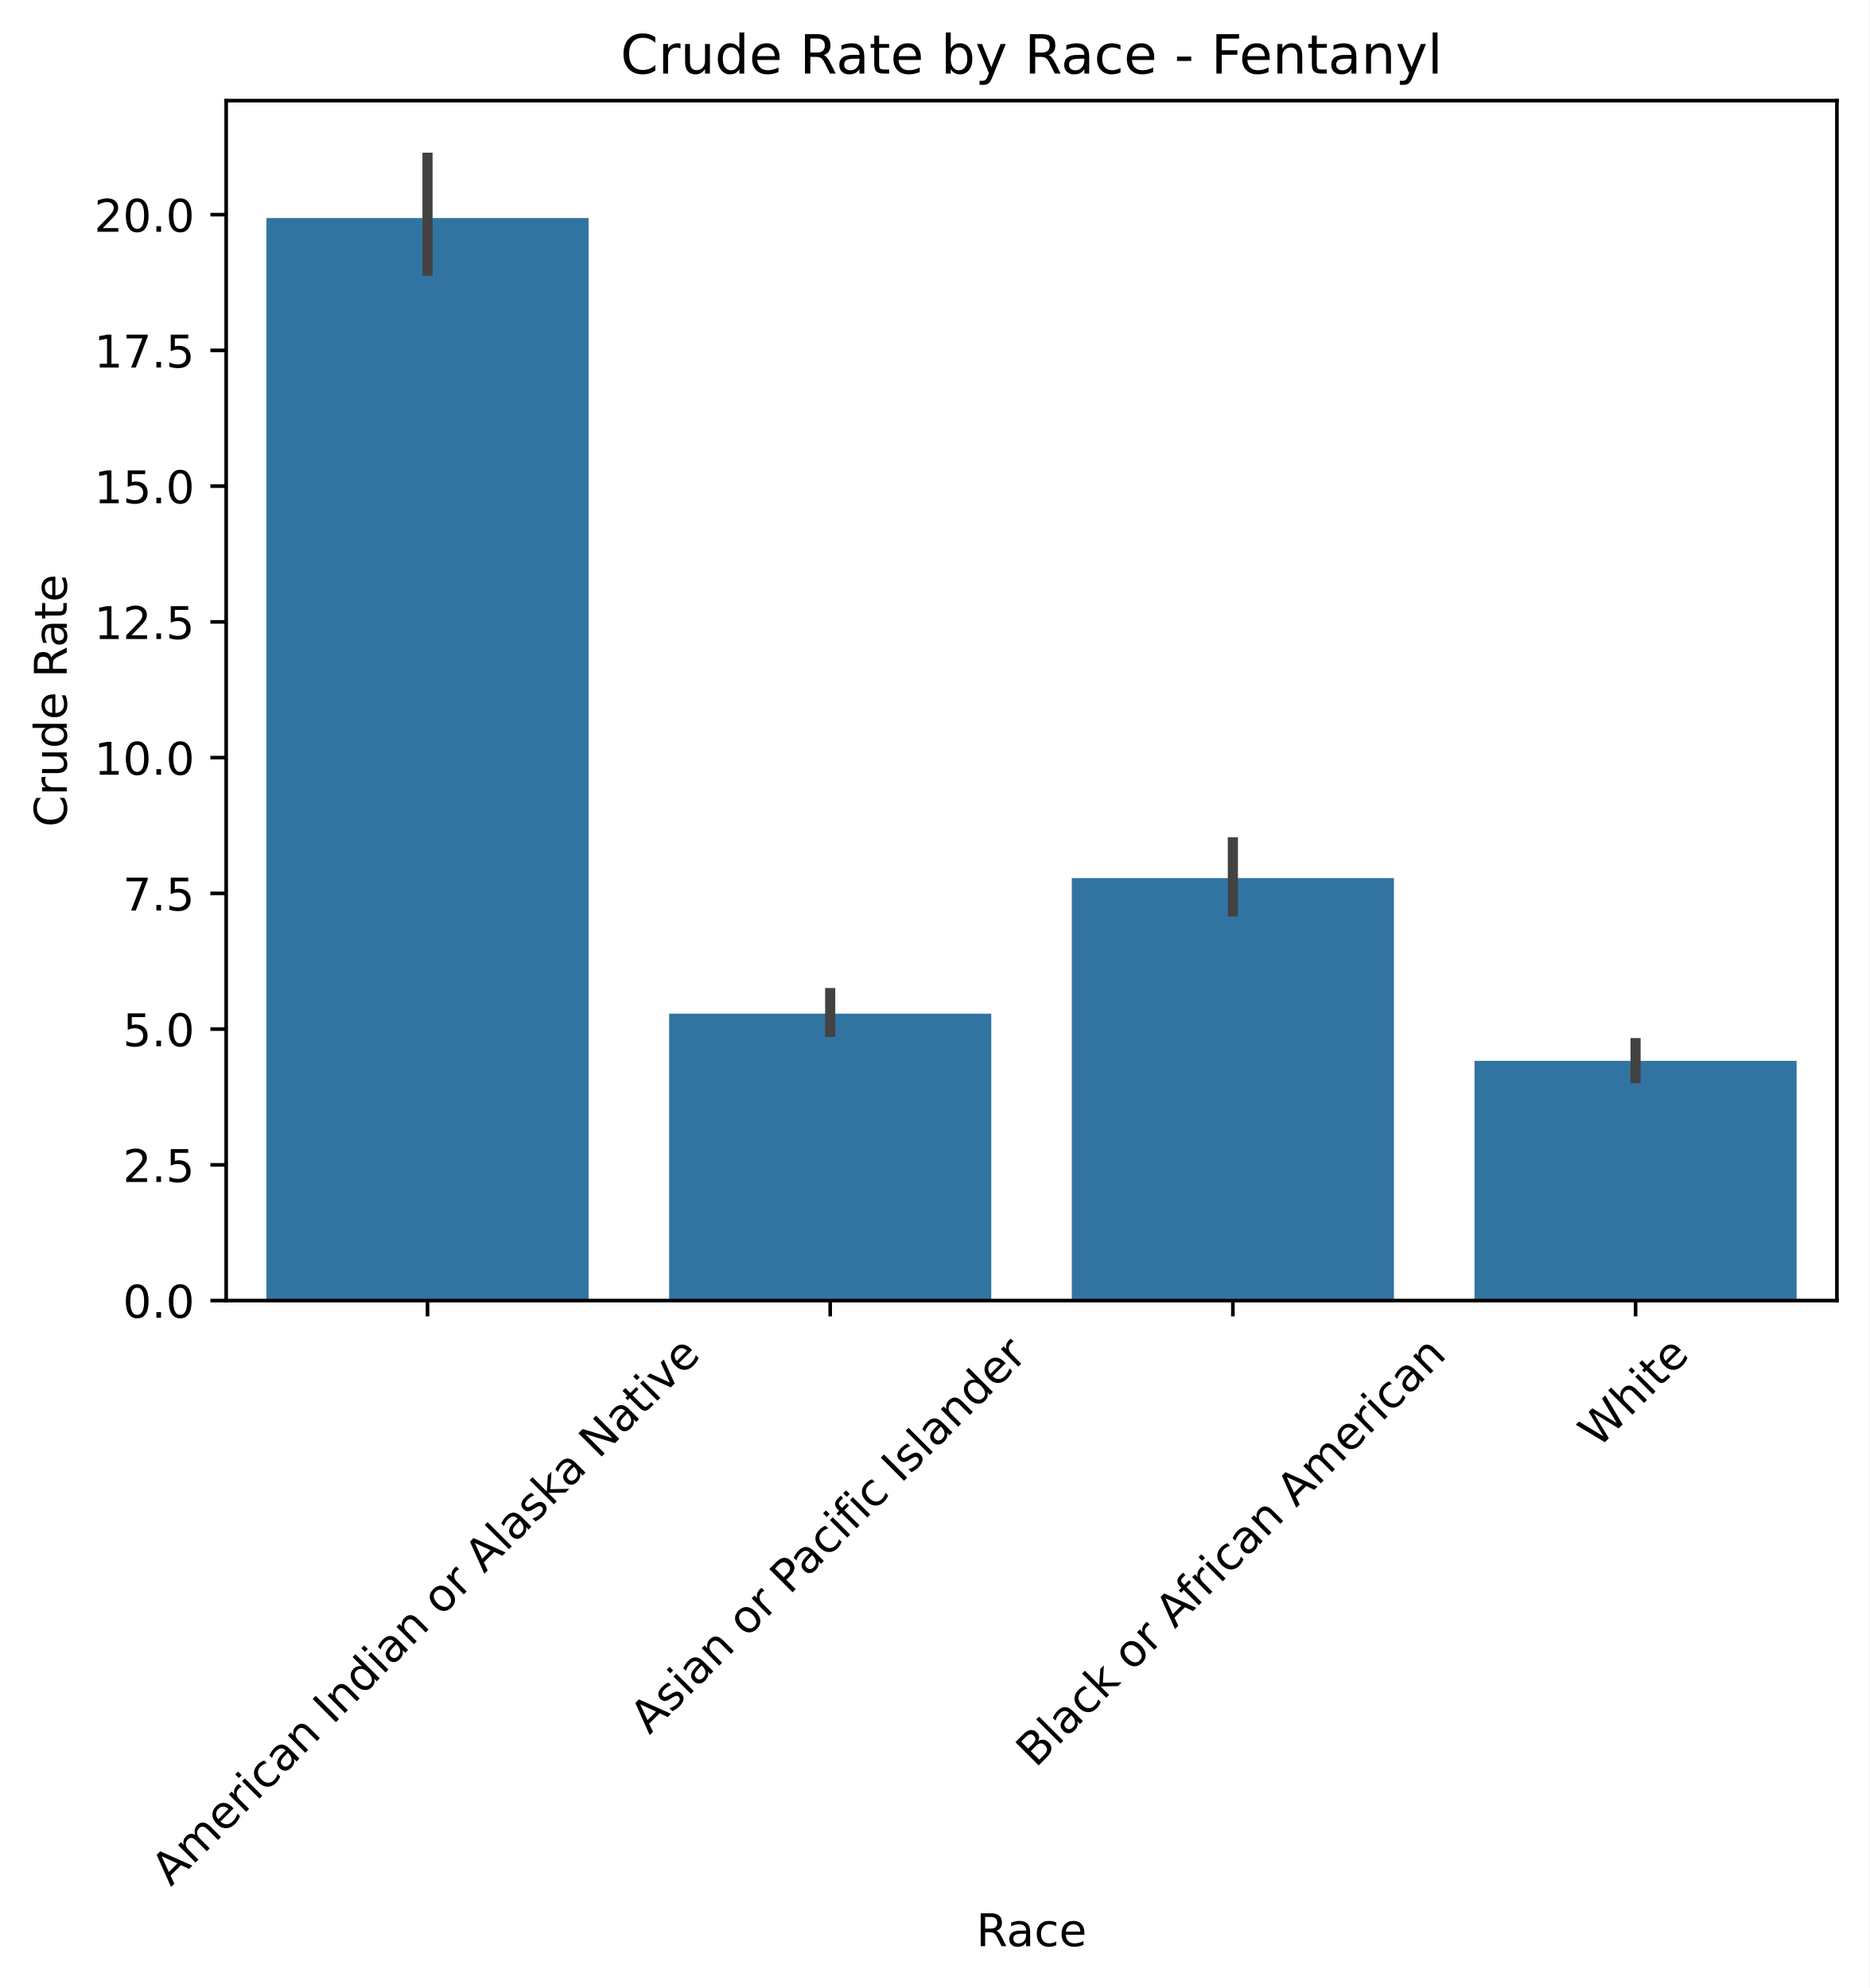
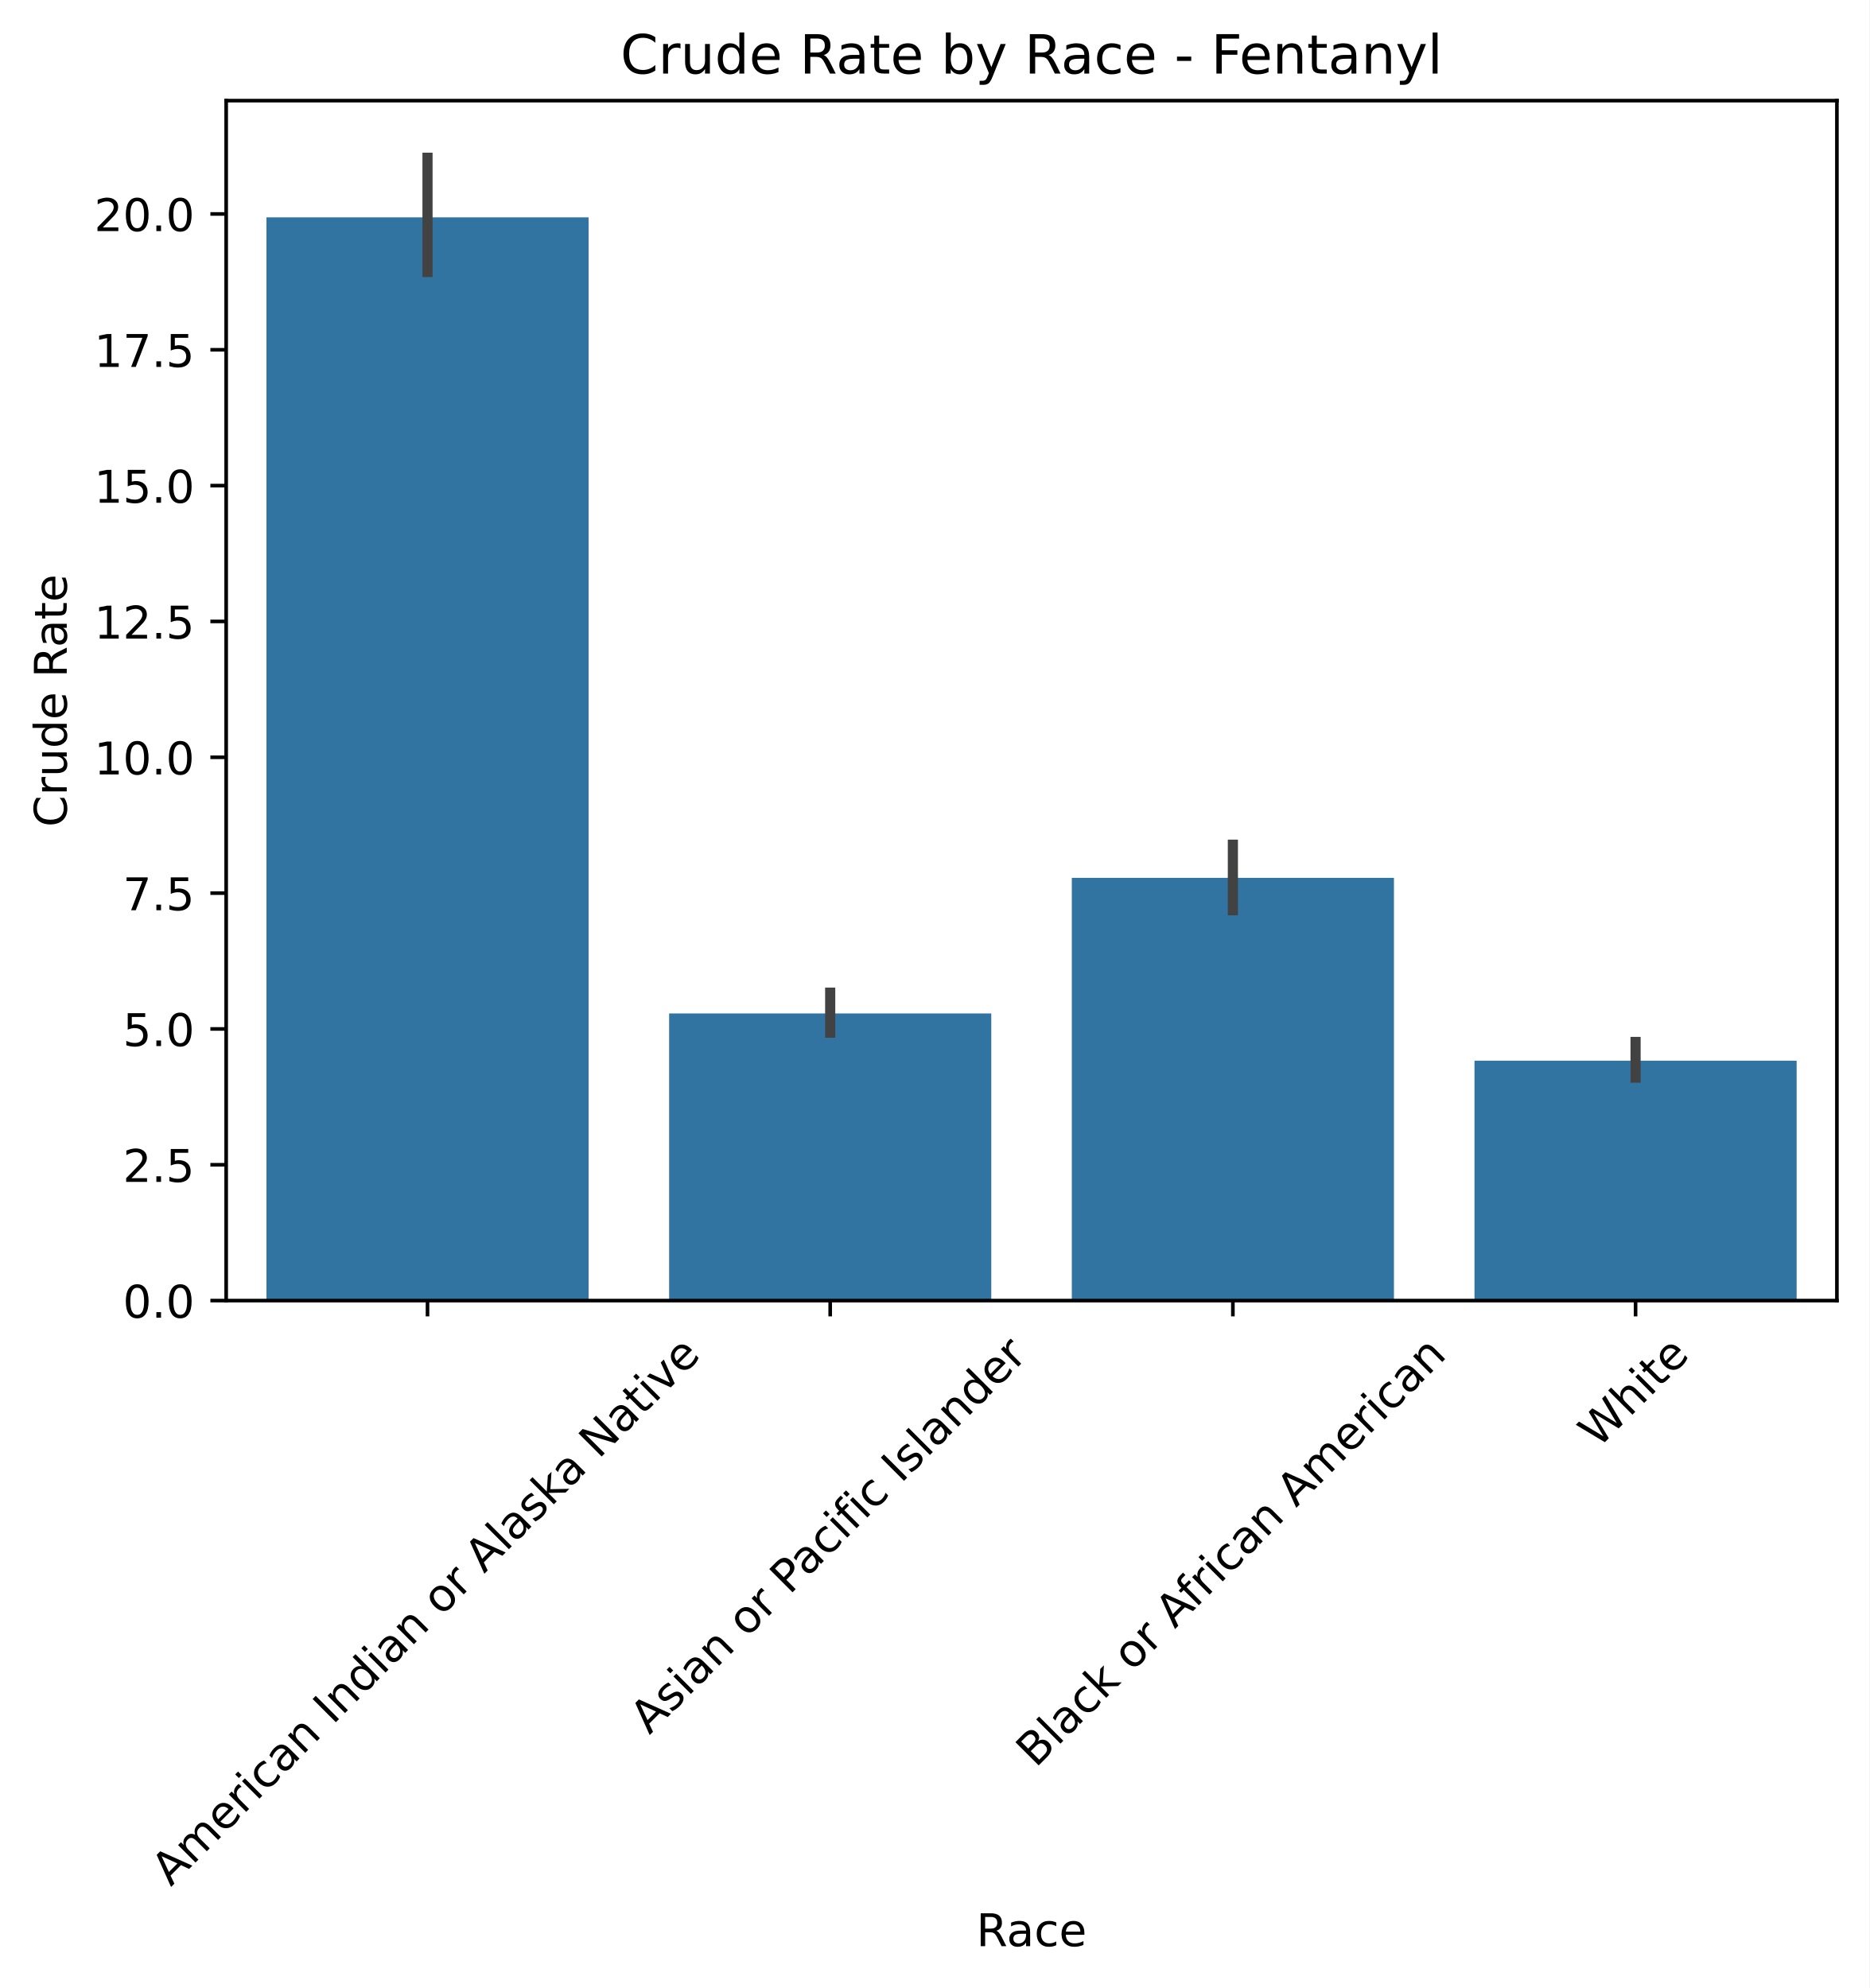
<svg xmlns="http://www.w3.org/2000/svg" xmlns:xlink="http://www.w3.org/1999/xlink" width="414.464pt" height="440.877pt" viewBox="0 0 414.464 440.877" version="1.1">
  <defs>
    <style type="text/css">*{stroke-linejoin: round; stroke-linecap: butt}</style>
  </defs>
  <g id="figure_1">
    <g id="patch_1">
      <path d="M 0 440.877  L 414.464 440.877  L 414.464 0  L 0 0  z " style="fill: #ffffff" />
    </g>
    <g id="axes_1">
      <g id="patch_2">
        <path d="M 50.144 288.43  L 407.264 288.43  L 407.264 22.318  L 50.144 22.318  z " style="fill: #ffffff" />
      </g>
      <g id="patch_3">
-         <path d="M 59.072 288.43  L 130.496 288.43  L 130.496 48.358  L 59.072 48.358  z " clip-path="url(#p40fa529af4)" style="fill: #3274a1" />
+         <path d="M 59.072 288.43  L 130.496 288.43  L 130.496 48.206  L 59.072 48.206  z " clip-path="url(#pf26864b22c)" style="fill: #3274a1" />
      </g>
      <g id="patch_4">
-         <path d="M 148.352 288.43  L 219.776 288.43  L 219.776 224.796  L 148.352 224.796  z " clip-path="url(#p40fa529af4)" style="fill: #3274a1" />
+         <path d="M 148.352 288.43  L 219.776 288.43  L 219.776 224.756  L 148.352 224.756  z " clip-path="url(#pf26864b22c)" style="fill: #3274a1" />
      </g>
      <g id="patch_5">
-         <path d="M 237.632 288.43  L 309.056 288.43  L 309.056 194.739  L 237.632 194.739  z " clip-path="url(#p40fa529af4)" style="fill: #3274a1" />
+         <path d="M 237.632 288.43  L 309.056 288.43  L 309.056 194.68  L 237.632 194.68  z " clip-path="url(#pf26864b22c)" style="fill: #3274a1" />
      </g>
      <g id="patch_6">
-         <path d="M 326.912 288.43  L 398.336 288.43  L 398.336 235.265  L 326.912 235.265  z " clip-path="url(#p40fa529af4)" style="fill: #3274a1" />
+         <path d="M 326.912 288.43  L 398.336 288.43  L 398.336 235.231  L 326.912 235.231  z " clip-path="url(#pf26864b22c)" style="fill: #3274a1" />
      </g>
      <g id="matplotlib.axis_1">
        <g id="xtick_1">
          <g id="line2d_1">
            <defs>
-               <path id="mf0b7385cb2" d="M 0 0  L 0 3.5  " style="stroke: #000000; stroke-width: 0.8" />
+               <path id="m2d016a926b" d="M 0 0  L 0 3.5  " style="stroke: #000000; stroke-width: 0.8" />
            </defs>
            <g>
-               <use xlink:href="#mf0b7385cb2" x="94.784" y="288.43" style="stroke: #000000; stroke-width: 0.8" />
+               <use xlink:href="#m2d016a926b" x="94.784" y="288.43" style="stroke: #000000; stroke-width: 0.8" />
            </g>
          </g>
          <g id="text_1">
            <g transform="translate(37.87215 418.5286) rotate(-45) scale(0.1 -0.1)">
              <defs>
                <path id="DejaVuSans-41" d="M 2188 4044  L 1331 1722  L 3047 1722  L 2188 4044  z M 1831 4666  L 2547 4666  L 4325 0  L 3669 0  L 3244 1197  L 1141 1197  L 716 0  L 50 0  L 1831 4666  z " transform="scale(0.015625)" />
                <path id="DejaVuSans-6d" d="M 3328 2828  Q 3544 3216 3844 3400  Q 4144 3584 4550 3584  Q 5097 3584 5394 3201  Q 5691 2819 5691 2113  L 5691 0  L 5113 0  L 5113 2094  Q 5113 2597 4934 2840  Q 4756 3084 4391 3084  Q 3944 3084 3684 2787  Q 3425 2491 3425 1978  L 3425 0  L 2847 0  L 2847 2094  Q 2847 2600 2669 2842  Q 2491 3084 2119 3084  Q 1678 3084 1418 2786  Q 1159 2488 1159 1978  L 1159 0  L 581 0  L 581 3500  L 1159 3500  L 1159 2956  Q 1356 3278 1631 3431  Q 1906 3584 2284 3584  Q 2666 3584 2933 3390  Q 3200 3197 3328 2828  z " transform="scale(0.015625)" />
                <path id="DejaVuSans-65" d="M 3597 1894  L 3597 1613  L 953 1613  Q 991 1019 1311 708  Q 1631 397 2203 397  Q 2534 397 2845 478  Q 3156 559 3463 722  L 3463 178  Q 3153 47 2828 -22  Q 2503 -91 2169 -91  Q 1331 -91 842 396  Q 353 884 353 1716  Q 353 2575 817 3079  Q 1281 3584 2069 3584  Q 2775 3584 3186 3129  Q 3597 2675 3597 1894  z M 3022 2063  Q 3016 2534 2758 2815  Q 2500 3097 2075 3097  Q 1594 3097 1305 2825  Q 1016 2553 972 2059  L 3022 2063  z " transform="scale(0.015625)" />
                <path id="DejaVuSans-72" d="M 2631 2963  Q 2534 3019 2420 3045  Q 2306 3072 2169 3072  Q 1681 3072 1420 2755  Q 1159 2438 1159 1844  L 1159 0  L 581 0  L 581 3500  L 1159 3500  L 1159 2956  Q 1341 3275 1631 3429  Q 1922 3584 2338 3584  Q 2397 3584 2469 3576  Q 2541 3569 2628 3553  L 2631 2963  z " transform="scale(0.015625)" />
                <path id="DejaVuSans-69" d="M 603 3500  L 1178 3500  L 1178 0  L 603 0  L 603 3500  z M 603 4863  L 1178 4863  L 1178 4134  L 603 4134  L 603 4863  z " transform="scale(0.015625)" />
                <path id="DejaVuSans-63" d="M 3122 3366  L 3122 2828  Q 2878 2963 2633 3030  Q 2388 3097 2138 3097  Q 1578 3097 1268 2742  Q 959 2388 959 1747  Q 959 1106 1268 751  Q 1578 397 2138 397  Q 2388 397 2633 464  Q 2878 531 3122 666  L 3122 134  Q 2881 22 2623 -34  Q 2366 -91 2075 -91  Q 1284 -91 818 406  Q 353 903 353 1747  Q 353 2603 823 3093  Q 1294 3584 2113 3584  Q 2378 3584 2631 3529  Q 2884 3475 3122 3366  z " transform="scale(0.015625)" />
                <path id="DejaVuSans-61" d="M 2194 1759  Q 1497 1759 1228 1600  Q 959 1441 959 1056  Q 959 750 1161 570  Q 1363 391 1709 391  Q 2188 391 2477 730  Q 2766 1069 2766 1631  L 2766 1759  L 2194 1759  z M 3341 1997  L 3341 0  L 2766 0  L 2766 531  Q 2569 213 2275 61  Q 1981 -91 1556 -91  Q 1019 -91 701 211  Q 384 513 384 1019  Q 384 1609 779 1909  Q 1175 2209 1959 2209  L 2766 2209  L 2766 2266  Q 2766 2663 2505 2880  Q 2244 3097 1772 3097  Q 1472 3097 1187 3025  Q 903 2953 641 2809  L 641 3341  Q 956 3463 1253 3523  Q 1550 3584 1831 3584  Q 2591 3584 2966 3190  Q 3341 2797 3341 1997  z " transform="scale(0.015625)" />
                <path id="DejaVuSans-6e" d="M 3513 2113  L 3513 0  L 2938 0  L 2938 2094  Q 2938 2591 2744 2837  Q 2550 3084 2163 3084  Q 1697 3084 1428 2787  Q 1159 2491 1159 1978  L 1159 0  L 581 0  L 581 3500  L 1159 3500  L 1159 2956  Q 1366 3272 1645 3428  Q 1925 3584 2291 3584  Q 2894 3584 3203 3211  Q 3513 2838 3513 2113  z " transform="scale(0.015625)" />
                <path id="DejaVuSans-20" transform="scale(0.015625)" />
                <path id="DejaVuSans-49" d="M 628 4666  L 1259 4666  L 1259 0  L 628 0  L 628 4666  z " transform="scale(0.015625)" />
                <path id="DejaVuSans-64" d="M 2906 2969  L 2906 4863  L 3481 4863  L 3481 0  L 2906 0  L 2906 525  Q 2725 213 2448 61  Q 2172 -91 1784 -91  Q 1150 -91 751 415  Q 353 922 353 1747  Q 353 2572 751 3078  Q 1150 3584 1784 3584  Q 2172 3584 2448 3432  Q 2725 3281 2906 2969  z M 947 1747  Q 947 1113 1208 752  Q 1469 391 1925 391  Q 2381 391 2643 752  Q 2906 1113 2906 1747  Q 2906 2381 2643 2742  Q 2381 3103 1925 3103  Q 1469 3103 1208 2742  Q 947 2381 947 1747  z " transform="scale(0.015625)" />
                <path id="DejaVuSans-6f" d="M 1959 3097  Q 1497 3097 1228 2736  Q 959 2375 959 1747  Q 959 1119 1226 758  Q 1494 397 1959 397  Q 2419 397 2687 759  Q 2956 1122 2956 1747  Q 2956 2369 2687 2733  Q 2419 3097 1959 3097  z M 1959 3584  Q 2709 3584 3137 3096  Q 3566 2609 3566 1747  Q 3566 888 3137 398  Q 2709 -91 1959 -91  Q 1206 -91 779 398  Q 353 888 353 1747  Q 353 2609 779 3096  Q 1206 3584 1959 3584  z " transform="scale(0.015625)" />
                <path id="DejaVuSans-6c" d="M 603 4863  L 1178 4863  L 1178 0  L 603 0  L 603 4863  z " transform="scale(0.015625)" />
                <path id="DejaVuSans-73" d="M 2834 3397  L 2834 2853  Q 2591 2978 2328 3040  Q 2066 3103 1784 3103  Q 1356 3103 1142 2972  Q 928 2841 928 2578  Q 928 2378 1081 2264  Q 1234 2150 1697 2047  L 1894 2003  Q 2506 1872 2764 1633  Q 3022 1394 3022 966  Q 3022 478 2636 193  Q 2250 -91 1575 -91  Q 1294 -91 989 -36  Q 684 19 347 128  L 347 722  Q 666 556 975 473  Q 1284 391 1588 391  Q 1994 391 2212 530  Q 2431 669 2431 922  Q 2431 1156 2273 1281  Q 2116 1406 1581 1522  L 1381 1569  Q 847 1681 609 1914  Q 372 2147 372 2553  Q 372 3047 722 3315  Q 1072 3584 1716 3584  Q 2034 3584 2315 3537  Q 2597 3491 2834 3397  z " transform="scale(0.015625)" />
                <path id="DejaVuSans-6b" d="M 581 4863  L 1159 4863  L 1159 1991  L 2875 3500  L 3609 3500  L 1753 1863  L 3688 0  L 2938 0  L 1159 1709  L 1159 0  L 581 0  L 581 4863  z " transform="scale(0.015625)" />
                <path id="DejaVuSans-4e" d="M 628 4666  L 1478 4666  L 3547 763  L 3547 4666  L 4159 4666  L 4159 0  L 3309 0  L 1241 3903  L 1241 0  L 628 0  L 628 4666  z " transform="scale(0.015625)" />
                <path id="DejaVuSans-74" d="M 1172 4494  L 1172 3500  L 2356 3500  L 2356 3053  L 1172 3053  L 1172 1153  Q 1172 725 1289 603  Q 1406 481 1766 481  L 2356 481  L 2356 0  L 1766 0  Q 1100 0 847 248  Q 594 497 594 1153  L 594 3053  L 172 3053  L 172 3500  L 594 3500  L 594 4494  L 1172 4494  z " transform="scale(0.015625)" />
                <path id="DejaVuSans-76" d="M 191 3500  L 800 3500  L 1894 563  L 2988 3500  L 3597 3500  L 2284 0  L 1503 0  L 191 3500  z " transform="scale(0.015625)" />
              </defs>
              <use xlink:href="#DejaVuSans-41" />
              <use xlink:href="#DejaVuSans-6d" x="68.408" />
              <use xlink:href="#DejaVuSans-65" x="165.82" />
              <use xlink:href="#DejaVuSans-72" x="227.344" />
              <use xlink:href="#DejaVuSans-69" x="268.457" />
              <use xlink:href="#DejaVuSans-63" x="296.24" />
              <use xlink:href="#DejaVuSans-61" x="351.221" />
              <use xlink:href="#DejaVuSans-6e" x="412.5" />
              <use xlink:href="#DejaVuSans-20" x="475.879" />
              <use xlink:href="#DejaVuSans-49" x="507.666" />
              <use xlink:href="#DejaVuSans-6e" x="537.158" />
              <use xlink:href="#DejaVuSans-64" x="600.537" />
              <use xlink:href="#DejaVuSans-69" x="664.014" />
              <use xlink:href="#DejaVuSans-61" x="691.797" />
              <use xlink:href="#DejaVuSans-6e" x="753.076" />
              <use xlink:href="#DejaVuSans-20" x="816.455" />
              <use xlink:href="#DejaVuSans-6f" x="848.242" />
              <use xlink:href="#DejaVuSans-72" x="909.424" />
              <use xlink:href="#DejaVuSans-20" x="950.537" />
              <use xlink:href="#DejaVuSans-41" x="982.324" />
              <use xlink:href="#DejaVuSans-6c" x="1050.732" />
              <use xlink:href="#DejaVuSans-61" x="1078.516" />
              <use xlink:href="#DejaVuSans-73" x="1139.795" />
              <use xlink:href="#DejaVuSans-6b" x="1191.895" />
              <use xlink:href="#DejaVuSans-61" x="1248.055" />
              <use xlink:href="#DejaVuSans-20" x="1309.334" />
              <use xlink:href="#DejaVuSans-4e" x="1341.121" />
              <use xlink:href="#DejaVuSans-61" x="1415.926" />
              <use xlink:href="#DejaVuSans-74" x="1477.205" />
              <use xlink:href="#DejaVuSans-69" x="1516.414" />
              <use xlink:href="#DejaVuSans-76" x="1544.197" />
              <use xlink:href="#DejaVuSans-65" x="1603.377" />
            </g>
          </g>
        </g>
        <g id="xtick_2">
          <g id="line2d_2">
            <g>
-               <use xlink:href="#mf0b7385cb2" x="184.064" y="288.43" style="stroke: #000000; stroke-width: 0.8" />
+               <use xlink:href="#m2d016a926b" x="184.064" y="288.43" style="stroke: #000000; stroke-width: 0.8" />
            </g>
          </g>
          <g id="text_2">
            <g transform="translate(143.9934 384.846) rotate(-45) scale(0.1 -0.1)">
              <defs>
                <path id="DejaVuSans-50" d="M 1259 4147  L 1259 2394  L 2053 2394  Q 2494 2394 2734 2622  Q 2975 2850 2975 3272  Q 2975 3691 2734 3919  Q 2494 4147 2053 4147  L 1259 4147  z M 628 4666  L 2053 4666  Q 2838 4666 3239 4311  Q 3641 3956 3641 3272  Q 3641 2581 3239 2228  Q 2838 1875 2053 1875  L 1259 1875  L 1259 0  L 628 0  L 628 4666  z " transform="scale(0.015625)" />
                <path id="DejaVuSans-66" d="M 2375 4863  L 2375 4384  L 1825 4384  Q 1516 4384 1395 4259  Q 1275 4134 1275 3809  L 1275 3500  L 2222 3500  L 2222 3053  L 1275 3053  L 1275 0  L 697 0  L 697 3053  L 147 3053  L 147 3500  L 697 3500  L 697 3744  Q 697 4328 969 4595  Q 1241 4863 1831 4863  L 2375 4863  z " transform="scale(0.015625)" />
              </defs>
              <use xlink:href="#DejaVuSans-41" />
              <use xlink:href="#DejaVuSans-73" x="68.408" />
              <use xlink:href="#DejaVuSans-69" x="120.508" />
              <use xlink:href="#DejaVuSans-61" x="148.291" />
              <use xlink:href="#DejaVuSans-6e" x="209.57" />
              <use xlink:href="#DejaVuSans-20" x="272.949" />
              <use xlink:href="#DejaVuSans-6f" x="304.736" />
              <use xlink:href="#DejaVuSans-72" x="365.918" />
              <use xlink:href="#DejaVuSans-20" x="407.031" />
              <use xlink:href="#DejaVuSans-50" x="438.818" />
              <use xlink:href="#DejaVuSans-61" x="494.621" />
              <use xlink:href="#DejaVuSans-63" x="555.9" />
              <use xlink:href="#DejaVuSans-69" x="610.881" />
              <use xlink:href="#DejaVuSans-66" x="638.664" />
              <use xlink:href="#DejaVuSans-69" x="673.869" />
              <use xlink:href="#DejaVuSans-63" x="701.652" />
              <use xlink:href="#DejaVuSans-20" x="756.633" />
              <use xlink:href="#DejaVuSans-49" x="788.42" />
              <use xlink:href="#DejaVuSans-73" x="817.912" />
              <use xlink:href="#DejaVuSans-6c" x="870.012" />
              <use xlink:href="#DejaVuSans-61" x="897.795" />
              <use xlink:href="#DejaVuSans-6e" x="959.074" />
              <use xlink:href="#DejaVuSans-64" x="1022.453" />
              <use xlink:href="#DejaVuSans-65" x="1085.93" />
              <use xlink:href="#DejaVuSans-72" x="1147.453" />
            </g>
          </g>
        </g>
        <g id="xtick_3">
          <g id="line2d_3">
            <g>
-               <use xlink:href="#mf0b7385cb2" x="273.344" y="288.43" style="stroke: #000000; stroke-width: 0.8" />
+               <use xlink:href="#m2d016a926b" x="273.344" y="288.43" style="stroke: #000000; stroke-width: 0.8" />
            </g>
          </g>
          <g id="text_3">
            <g transform="translate(229.5948 392.2032) rotate(-45) scale(0.1 -0.1)">
              <defs>
                <path id="DejaVuSans-42" d="M 1259 2228  L 1259 519  L 2272 519  Q 2781 519 3026 730  Q 3272 941 3272 1375  Q 3272 1813 3026 2020  Q 2781 2228 2272 2228  L 1259 2228  z M 1259 4147  L 1259 2741  L 2194 2741  Q 2656 2741 2882 2914  Q 3109 3088 3109 3444  Q 3109 3797 2882 3972  Q 2656 4147 2194 4147  L 1259 4147  z M 628 4666  L 2241 4666  Q 2963 4666 3353 4366  Q 3744 4066 3744 3513  Q 3744 3084 3544 2831  Q 3344 2578 2956 2516  Q 3422 2416 3680 2098  Q 3938 1781 3938 1306  Q 3938 681 3513 340  Q 3088 0 2303 0  L 628 0  L 628 4666  z " transform="scale(0.015625)" />
              </defs>
              <use xlink:href="#DejaVuSans-42" />
              <use xlink:href="#DejaVuSans-6c" x="68.604" />
              <use xlink:href="#DejaVuSans-61" x="96.387" />
              <use xlink:href="#DejaVuSans-63" x="157.666" />
              <use xlink:href="#DejaVuSans-6b" x="212.646" />
              <use xlink:href="#DejaVuSans-20" x="270.557" />
              <use xlink:href="#DejaVuSans-6f" x="302.344" />
              <use xlink:href="#DejaVuSans-72" x="363.525" />
              <use xlink:href="#DejaVuSans-20" x="404.639" />
              <use xlink:href="#DejaVuSans-41" x="436.426" />
              <use xlink:href="#DejaVuSans-66" x="501.209" />
              <use xlink:href="#DejaVuSans-72" x="536.414" />
              <use xlink:href="#DejaVuSans-69" x="577.527" />
              <use xlink:href="#DejaVuSans-63" x="605.311" />
              <use xlink:href="#DejaVuSans-61" x="660.291" />
              <use xlink:href="#DejaVuSans-6e" x="721.57" />
              <use xlink:href="#DejaVuSans-20" x="784.949" />
              <use xlink:href="#DejaVuSans-41" x="816.736" />
              <use xlink:href="#DejaVuSans-6d" x="885.145" />
              <use xlink:href="#DejaVuSans-65" x="982.557" />
              <use xlink:href="#DejaVuSans-72" x="1044.08" />
              <use xlink:href="#DejaVuSans-69" x="1085.193" />
              <use xlink:href="#DejaVuSans-63" x="1112.977" />
              <use xlink:href="#DejaVuSans-61" x="1167.957" />
              <use xlink:href="#DejaVuSans-6e" x="1229.236" />
            </g>
          </g>
        </g>
        <g id="xtick_4">
          <g id="line2d_4">
            <g>
-               <use xlink:href="#mf0b7385cb2" x="362.624" y="288.43" style="stroke: #000000; stroke-width: 0.8" />
+               <use xlink:href="#m2d016a926b" x="362.624" y="288.43" style="stroke: #000000; stroke-width: 0.8" />
            </g>
          </g>
          <g id="text_4">
            <g transform="translate(354.2948 321.3633) rotate(-45) scale(0.1 -0.1)">
              <defs>
                <path id="DejaVuSans-57" d="M 213 4666  L 850 4666  L 1831 722  L 2809 4666  L 3519 4666  L 4500 722  L 5478 4666  L 6119 4666  L 4947 0  L 4153 0  L 3169 4050  L 2175 0  L 1381 0  L 213 4666  z " transform="scale(0.015625)" />
                <path id="DejaVuSans-68" d="M 3513 2113  L 3513 0  L 2938 0  L 2938 2094  Q 2938 2591 2744 2837  Q 2550 3084 2163 3084  Q 1697 3084 1428 2787  Q 1159 2491 1159 1978  L 1159 0  L 581 0  L 581 4863  L 1159 4863  L 1159 2956  Q 1366 3272 1645 3428  Q 1925 3584 2291 3584  Q 2894 3584 3203 3211  Q 3513 2838 3513 2113  z " transform="scale(0.015625)" />
              </defs>
              <use xlink:href="#DejaVuSans-57" />
              <use xlink:href="#DejaVuSans-68" x="98.877" />
              <use xlink:href="#DejaVuSans-69" x="162.256" />
              <use xlink:href="#DejaVuSans-74" x="190.039" />
              <use xlink:href="#DejaVuSans-65" x="229.248" />
            </g>
          </g>
        </g>
        <g id="text_5">
          <g transform="translate(216.4522 431.5976) scale(0.1 -0.1)">
            <defs>
              <path id="DejaVuSans-52" d="M 2841 2188  Q 3044 2119 3236 1894  Q 3428 1669 3622 1275  L 4263 0  L 3584 0  L 2988 1197  Q 2756 1666 2539 1819  Q 2322 1972 1947 1972  L 1259 1972  L 1259 0  L 628 0  L 628 4666  L 2053 4666  Q 2853 4666 3247 4331  Q 3641 3997 3641 3322  Q 3641 2881 3436 2590  Q 3231 2300 2841 2188  z M 1259 4147  L 1259 2491  L 2053 2491  Q 2509 2491 2742 2702  Q 2975 2913 2975 3322  Q 2975 3731 2742 3939  Q 2509 4147 2053 4147  L 1259 4147  z " transform="scale(0.015625)" />
            </defs>
            <use xlink:href="#DejaVuSans-52" />
            <use xlink:href="#DejaVuSans-61" x="67.232" />
            <use xlink:href="#DejaVuSans-63" x="128.512" />
            <use xlink:href="#DejaVuSans-65" x="183.492" />
          </g>
        </g>
      </g>
      <g id="matplotlib.axis_2">
        <g id="ytick_1">
          <g id="line2d_5">
            <defs>
-               <path id="m57cf1810f5" d="M 0 0  L -3.5 0  " style="stroke: #000000; stroke-width: 0.8" />
+               <path id="mb2096939eb" d="M 0 0  L -3.5 0  " style="stroke: #000000; stroke-width: 0.8" />
            </defs>
            <g>
-               <use xlink:href="#m57cf1810f5" x="50.144" y="288.43" style="stroke: #000000; stroke-width: 0.8" />
+               <use xlink:href="#mb2096939eb" x="50.144" y="288.43" style="stroke: #000000; stroke-width: 0.8" />
            </g>
          </g>
          <g id="text_6">
            <g transform="translate(27.24063 292.2293) scale(0.1 -0.1)">
              <defs>
                <path id="DejaVuSans-30" d="M 2034 4250  Q 1547 4250 1301 3770  Q 1056 3291 1056 2328  Q 1056 1369 1301 889  Q 1547 409 2034 409  Q 2525 409 2770 889  Q 3016 1369 3016 2328  Q 3016 3291 2770 3770  Q 2525 4250 2034 4250  z M 2034 4750  Q 2819 4750 3233 4129  Q 3647 3509 3647 2328  Q 3647 1150 3233 529  Q 2819 -91 2034 -91  Q 1250 -91 836 529  Q 422 1150 422 2328  Q 422 3509 836 4129  Q 1250 4750 2034 4750  z " transform="scale(0.015625)" />
                <path id="DejaVuSans-2e" d="M 684 794  L 1344 794  L 1344 0  L 684 0  L 684 794  z " transform="scale(0.015625)" />
              </defs>
              <use xlink:href="#DejaVuSans-30" />
              <use xlink:href="#DejaVuSans-2e" x="63.623" />
              <use xlink:href="#DejaVuSans-30" x="95.41" />
            </g>
          </g>
        </g>
        <g id="ytick_2">
          <g id="line2d_6">
            <g>
-               <use xlink:href="#m57cf1810f5" x="50.144" y="258.327" style="stroke: #000000; stroke-width: 0.8" />
+               <use xlink:href="#mb2096939eb" x="50.144" y="258.308" style="stroke: #000000; stroke-width: 0.8" />
            </g>
          </g>
          <g id="text_7">
-             <g transform="translate(27.24063 262.1259) scale(0.1 -0.1)">
+             <g transform="translate(27.24063 262.1068) scale(0.1 -0.1)">
              <defs>
                <path id="DejaVuSans-32" d="M 1228 531  L 3431 531  L 3431 0  L 469 0  L 469 531  Q 828 903 1448 1529  Q 2069 2156 2228 2338  Q 2531 2678 2651 2914  Q 2772 3150 2772 3378  Q 2772 3750 2511 3984  Q 2250 4219 1831 4219  Q 1534 4219 1204 4116  Q 875 4013 500 3803  L 500 4441  Q 881 4594 1212 4672  Q 1544 4750 1819 4750  Q 2544 4750 2975 4387  Q 3406 4025 3406 3419  Q 3406 3131 3298 2873  Q 3191 2616 2906 2266  Q 2828 2175 2409 1742  Q 1991 1309 1228 531  z " transform="scale(0.015625)" />
                <path id="DejaVuSans-35" d="M 691 4666  L 3169 4666  L 3169 4134  L 1269 4134  L 1269 2991  Q 1406 3038 1543 3061  Q 1681 3084 1819 3084  Q 2600 3084 3056 2656  Q 3513 2228 3513 1497  Q 3513 744 3044 326  Q 2575 -91 1722 -91  Q 1428 -91 1123 -41  Q 819 9 494 109  L 494 744  Q 775 591 1075 516  Q 1375 441 1709 441  Q 2250 441 2565 725  Q 2881 1009 2881 1497  Q 2881 1984 2565 2268  Q 2250 2553 1709 2553  Q 1456 2553 1204 2497  Q 953 2441 691 2322  L 691 4666  z " transform="scale(0.015625)" />
              </defs>
              <use xlink:href="#DejaVuSans-32" />
              <use xlink:href="#DejaVuSans-2e" x="63.623" />
              <use xlink:href="#DejaVuSans-35" x="95.41" />
            </g>
          </g>
        </g>
        <g id="ytick_3">
          <g id="line2d_7">
            <g>
-               <use xlink:href="#m57cf1810f5" x="50.144" y="228.223" style="stroke: #000000; stroke-width: 0.8" />
+               <use xlink:href="#mb2096939eb" x="50.144" y="228.185" style="stroke: #000000; stroke-width: 0.8" />
            </g>
          </g>
          <g id="text_8">
-             <g transform="translate(27.24063 232.0224) scale(0.1 -0.1)">
+             <g transform="translate(27.24063 231.9843) scale(0.1 -0.1)">
              <use xlink:href="#DejaVuSans-35" />
              <use xlink:href="#DejaVuSans-2e" x="63.623" />
              <use xlink:href="#DejaVuSans-30" x="95.41" />
            </g>
          </g>
        </g>
        <g id="ytick_4">
          <g id="line2d_8">
            <g>
-               <use xlink:href="#m57cf1810f5" x="50.144" y="198.12" style="stroke: #000000; stroke-width: 0.8" />
+               <use xlink:href="#mb2096939eb" x="50.144" y="198.063" style="stroke: #000000; stroke-width: 0.8" />
            </g>
          </g>
          <g id="text_9">
-             <g transform="translate(27.24063 201.9189) scale(0.1 -0.1)">
+             <g transform="translate(27.24063 201.8617) scale(0.1 -0.1)">
              <defs>
                <path id="DejaVuSans-37" d="M 525 4666  L 3525 4666  L 3525 4397  L 1831 0  L 1172 0  L 2766 4134  L 525 4134  L 525 4666  z " transform="scale(0.015625)" />
              </defs>
              <use xlink:href="#DejaVuSans-37" />
              <use xlink:href="#DejaVuSans-2e" x="63.623" />
              <use xlink:href="#DejaVuSans-35" x="95.41" />
            </g>
          </g>
        </g>
        <g id="ytick_5">
          <g id="line2d_9">
            <g>
-               <use xlink:href="#m57cf1810f5" x="50.144" y="168.016" style="stroke: #000000; stroke-width: 0.8" />
+               <use xlink:href="#mb2096939eb" x="50.144" y="167.94" style="stroke: #000000; stroke-width: 0.8" />
            </g>
          </g>
          <g id="text_10">
-             <g transform="translate(20.87813 171.8154) scale(0.1 -0.1)">
+             <g transform="translate(20.87813 171.7392) scale(0.1 -0.1)">
              <defs>
                <path id="DejaVuSans-31" d="M 794 531  L 1825 531  L 1825 4091  L 703 3866  L 703 4441  L 1819 4666  L 2450 4666  L 2450 531  L 3481 531  L 3481 0  L 794 0  L 794 531  z " transform="scale(0.015625)" />
              </defs>
              <use xlink:href="#DejaVuSans-31" />
              <use xlink:href="#DejaVuSans-30" x="63.623" />
              <use xlink:href="#DejaVuSans-2e" x="127.246" />
              <use xlink:href="#DejaVuSans-30" x="159.033" />
            </g>
          </g>
        </g>
        <g id="ytick_6">
          <g id="line2d_10">
            <g>
-               <use xlink:href="#m57cf1810f5" x="50.144" y="137.913" style="stroke: #000000; stroke-width: 0.8" />
+               <use xlink:href="#mb2096939eb" x="50.144" y="137.817" style="stroke: #000000; stroke-width: 0.8" />
            </g>
          </g>
          <g id="text_11">
-             <g transform="translate(20.87813 141.7119) scale(0.1 -0.1)">
+             <g transform="translate(20.87813 141.6167) scale(0.1 -0.1)">
              <use xlink:href="#DejaVuSans-31" />
              <use xlink:href="#DejaVuSans-32" x="63.623" />
              <use xlink:href="#DejaVuSans-2e" x="127.246" />
              <use xlink:href="#DejaVuSans-35" x="159.033" />
            </g>
          </g>
        </g>
        <g id="ytick_7">
          <g id="line2d_11">
            <g>
-               <use xlink:href="#m57cf1810f5" x="50.144" y="107.809" style="stroke: #000000; stroke-width: 0.8" />
+               <use xlink:href="#mb2096939eb" x="50.144" y="107.695" style="stroke: #000000; stroke-width: 0.8" />
            </g>
          </g>
          <g id="text_12">
-             <g transform="translate(20.87813 111.6084) scale(0.1 -0.1)">
+             <g transform="translate(20.87813 111.4941) scale(0.1 -0.1)">
              <use xlink:href="#DejaVuSans-31" />
              <use xlink:href="#DejaVuSans-35" x="63.623" />
              <use xlink:href="#DejaVuSans-2e" x="127.246" />
              <use xlink:href="#DejaVuSans-30" x="159.033" />
            </g>
          </g>
        </g>
        <g id="ytick_8">
          <g id="line2d_12">
            <g>
-               <use xlink:href="#m57cf1810f5" x="50.144" y="77.706" style="stroke: #000000; stroke-width: 0.8" />
+               <use xlink:href="#mb2096939eb" x="50.144" y="77.572" style="stroke: #000000; stroke-width: 0.8" />
            </g>
          </g>
          <g id="text_13">
-             <g transform="translate(20.87813 81.50491) scale(0.1 -0.1)">
+             <g transform="translate(20.87813 81.37159) scale(0.1 -0.1)">
              <use xlink:href="#DejaVuSans-31" />
              <use xlink:href="#DejaVuSans-37" x="63.623" />
              <use xlink:href="#DejaVuSans-2e" x="127.246" />
              <use xlink:href="#DejaVuSans-35" x="159.033" />
            </g>
          </g>
        </g>
        <g id="ytick_9">
          <g id="line2d_13">
            <g>
-               <use xlink:href="#m57cf1810f5" x="50.144" y="47.602" style="stroke: #000000; stroke-width: 0.8" />
+               <use xlink:href="#mb2096939eb" x="50.144" y="47.45" style="stroke: #000000; stroke-width: 0.8" />
            </g>
          </g>
          <g id="text_14">
-             <g transform="translate(20.87813 51.40143) scale(0.1 -0.1)">
+             <g transform="translate(20.87813 51.24905) scale(0.1 -0.1)">
              <use xlink:href="#DejaVuSans-32" />
              <use xlink:href="#DejaVuSans-30" x="63.623" />
              <use xlink:href="#DejaVuSans-2e" x="127.246" />
              <use xlink:href="#DejaVuSans-30" x="159.033" />
            </g>
          </g>
        </g>
        <g id="text_15">
          <g transform="translate(14.79844 183.3921) rotate(-90) scale(0.1 -0.1)">
            <defs>
              <path id="DejaVuSans-43" d="M 4122 4306  L 4122 3641  Q 3803 3938 3442 4084  Q 3081 4231 2675 4231  Q 1875 4231 1450 3742  Q 1025 3253 1025 2328  Q 1025 1406 1450 917  Q 1875 428 2675 428  Q 3081 428 3442 575  Q 3803 722 4122 1019  L 4122 359  Q 3791 134 3420 21  Q 3050 -91 2638 -91  Q 1578 -91 968 557  Q 359 1206 359 2328  Q 359 3453 968 4101  Q 1578 4750 2638 4750  Q 3056 4750 3426 4639  Q 3797 4528 4122 4306  z " transform="scale(0.015625)" />
              <path id="DejaVuSans-75" d="M 544 1381  L 544 3500  L 1119 3500  L 1119 1403  Q 1119 906 1312 657  Q 1506 409 1894 409  Q 2359 409 2629 706  Q 2900 1003 2900 1516  L 2900 3500  L 3475 3500  L 3475 0  L 2900 0  L 2900 538  Q 2691 219 2414 64  Q 2138 -91 1772 -91  Q 1169 -91 856 284  Q 544 659 544 1381  z M 1991 3584  L 1991 3584  z " transform="scale(0.015625)" />
            </defs>
            <use xlink:href="#DejaVuSans-43" />
            <use xlink:href="#DejaVuSans-72" x="69.824" />
            <use xlink:href="#DejaVuSans-75" x="110.938" />
            <use xlink:href="#DejaVuSans-64" x="174.316" />
            <use xlink:href="#DejaVuSans-65" x="237.793" />
            <use xlink:href="#DejaVuSans-20" x="299.316" />
            <use xlink:href="#DejaVuSans-52" x="331.104" />
            <use xlink:href="#DejaVuSans-61" x="398.336" />
            <use xlink:href="#DejaVuSans-74" x="459.615" />
            <use xlink:href="#DejaVuSans-65" x="498.824" />
          </g>
        </g>
      </g>
      <g id="line2d_14">
-         <path d="M 94.784 60.046  L 94.784 34.99  " clip-path="url(#p40fa529af4)" style="fill: none; stroke: #424242; stroke-width: 2.25; stroke-linecap: square" />
+         <path d="M 94.784 60.316  L 94.784 34.99  " clip-path="url(#pf26864b22c)" style="fill: none; stroke: #424242; stroke-width: 2.25; stroke-linecap: square" />
      </g>
      <g id="line2d_15">
-         <path d="M 184.064 228.839  L 184.064 220.239  " clip-path="url(#p40fa529af4)" style="fill: none; stroke: #424242; stroke-width: 2.25; stroke-linecap: square" />
+         <path d="M 184.064 229.011  L 184.064 220.142  " clip-path="url(#pf26864b22c)" style="fill: none; stroke: #424242; stroke-width: 2.25; stroke-linecap: square" />
      </g>
      <g id="line2d_16">
-         <path d="M 273.344 202.103  L 273.344 186.805  " clip-path="url(#p40fa529af4)" style="fill: none; stroke: #424242; stroke-width: 2.25; stroke-linecap: square" />
+         <path d="M 273.344 201.861  L 273.344 187.331  " clip-path="url(#pf26864b22c)" style="fill: none; stroke: #424242; stroke-width: 2.25; stroke-linecap: square" />
      </g>
      <g id="line2d_17">
-         <path d="M 362.624 239.112  L 362.624 231.338  " clip-path="url(#p40fa529af4)" style="fill: none; stroke: #424242; stroke-width: 2.25; stroke-linecap: square" />
+         <path d="M 362.624 238.984  L 362.624 231.074  " clip-path="url(#pf26864b22c)" style="fill: none; stroke: #424242; stroke-width: 2.25; stroke-linecap: square" />
      </g>
      <g id="patch_7">
        <path d="M 50.144 288.43  L 50.144 22.318  " style="fill: none; stroke: #000000; stroke-width: 0.8; stroke-linejoin: miter; stroke-linecap: square" />
      </g>
      <g id="patch_8">
        <path d="M 407.264 288.43  L 407.264 22.318  " style="fill: none; stroke: #000000; stroke-width: 0.8; stroke-linejoin: miter; stroke-linecap: square" />
      </g>
      <g id="patch_9">
        <path d="M 50.144 288.43  L 407.264 288.43  " style="fill: none; stroke: #000000; stroke-width: 0.8; stroke-linejoin: miter; stroke-linecap: square" />
      </g>
      <g id="patch_10">
        <path d="M 50.144 22.318  L 407.264 22.318  " style="fill: none; stroke: #000000; stroke-width: 0.8; stroke-linejoin: miter; stroke-linecap: square" />
      </g>
      <g id="text_16">
        <g transform="translate(137.5628 16.31812) scale(0.12 -0.12)">
          <defs>
            <path id="DejaVuSans-62" d="M 3116 1747  Q 3116 2381 2855 2742  Q 2594 3103 2138 3103  Q 1681 3103 1420 2742  Q 1159 2381 1159 1747  Q 1159 1113 1420 752  Q 1681 391 2138 391  Q 2594 391 2855 752  Q 3116 1113 3116 1747  z M 1159 2969  Q 1341 3281 1617 3432  Q 1894 3584 2278 3584  Q 2916 3584 3314 3078  Q 3713 2572 3713 1747  Q 3713 922 3314 415  Q 2916 -91 2278 -91  Q 1894 -91 1617 61  Q 1341 213 1159 525  L 1159 0  L 581 0  L 581 4863  L 1159 4863  L 1159 2969  z " transform="scale(0.015625)" />
            <path id="DejaVuSans-79" d="M 2059 -325  Q 1816 -950 1584 -1140  Q 1353 -1331 966 -1331  L 506 -1331  L 506 -850  L 844 -850  Q 1081 -850 1212 -737  Q 1344 -625 1503 -206  L 1606 56  L 191 3500  L 800 3500  L 1894 763  L 2988 3500  L 3597 3500  L 2059 -325  z " transform="scale(0.015625)" />
            <path id="DejaVuSans-2d" d="M 313 2009  L 1997 2009  L 1997 1497  L 313 1497  L 313 2009  z " transform="scale(0.015625)" />
            <path id="DejaVuSans-46" d="M 628 4666  L 3309 4666  L 3309 4134  L 1259 4134  L 1259 2759  L 3109 2759  L 3109 2228  L 1259 2228  L 1259 0  L 628 0  L 628 4666  z " transform="scale(0.015625)" />
          </defs>
          <use xlink:href="#DejaVuSans-43" />
          <use xlink:href="#DejaVuSans-72" x="69.824" />
          <use xlink:href="#DejaVuSans-75" x="110.938" />
          <use xlink:href="#DejaVuSans-64" x="174.316" />
          <use xlink:href="#DejaVuSans-65" x="237.793" />
          <use xlink:href="#DejaVuSans-20" x="299.316" />
          <use xlink:href="#DejaVuSans-52" x="331.104" />
          <use xlink:href="#DejaVuSans-61" x="398.336" />
          <use xlink:href="#DejaVuSans-74" x="459.615" />
          <use xlink:href="#DejaVuSans-65" x="498.824" />
          <use xlink:href="#DejaVuSans-20" x="560.348" />
          <use xlink:href="#DejaVuSans-62" x="592.135" />
          <use xlink:href="#DejaVuSans-79" x="655.611" />
          <use xlink:href="#DejaVuSans-20" x="714.791" />
          <use xlink:href="#DejaVuSans-52" x="746.578" />
          <use xlink:href="#DejaVuSans-61" x="813.811" />
          <use xlink:href="#DejaVuSans-63" x="875.09" />
          <use xlink:href="#DejaVuSans-65" x="930.07" />
          <use xlink:href="#DejaVuSans-20" x="991.594" />
          <use xlink:href="#DejaVuSans-2d" x="1023.381" />
          <use xlink:href="#DejaVuSans-20" x="1059.465" />
          <use xlink:href="#DejaVuSans-46" x="1091.252" />
          <use xlink:href="#DejaVuSans-65" x="1143.271" />
          <use xlink:href="#DejaVuSans-6e" x="1204.795" />
          <use xlink:href="#DejaVuSans-74" x="1268.174" />
          <use xlink:href="#DejaVuSans-61" x="1307.383" />
          <use xlink:href="#DejaVuSans-6e" x="1368.662" />
          <use xlink:href="#DejaVuSans-79" x="1432.041" />
          <use xlink:href="#DejaVuSans-6c" x="1491.221" />
        </g>
      </g>
    </g>
  </g>
  <defs>
-     <clipPath id="p40fa529af4">
+     <clipPath id="pf26864b22c">
      <rect x="50.144" y="22.318" width="357.12" height="266.112" />
    </clipPath>
  </defs>
</svg>
